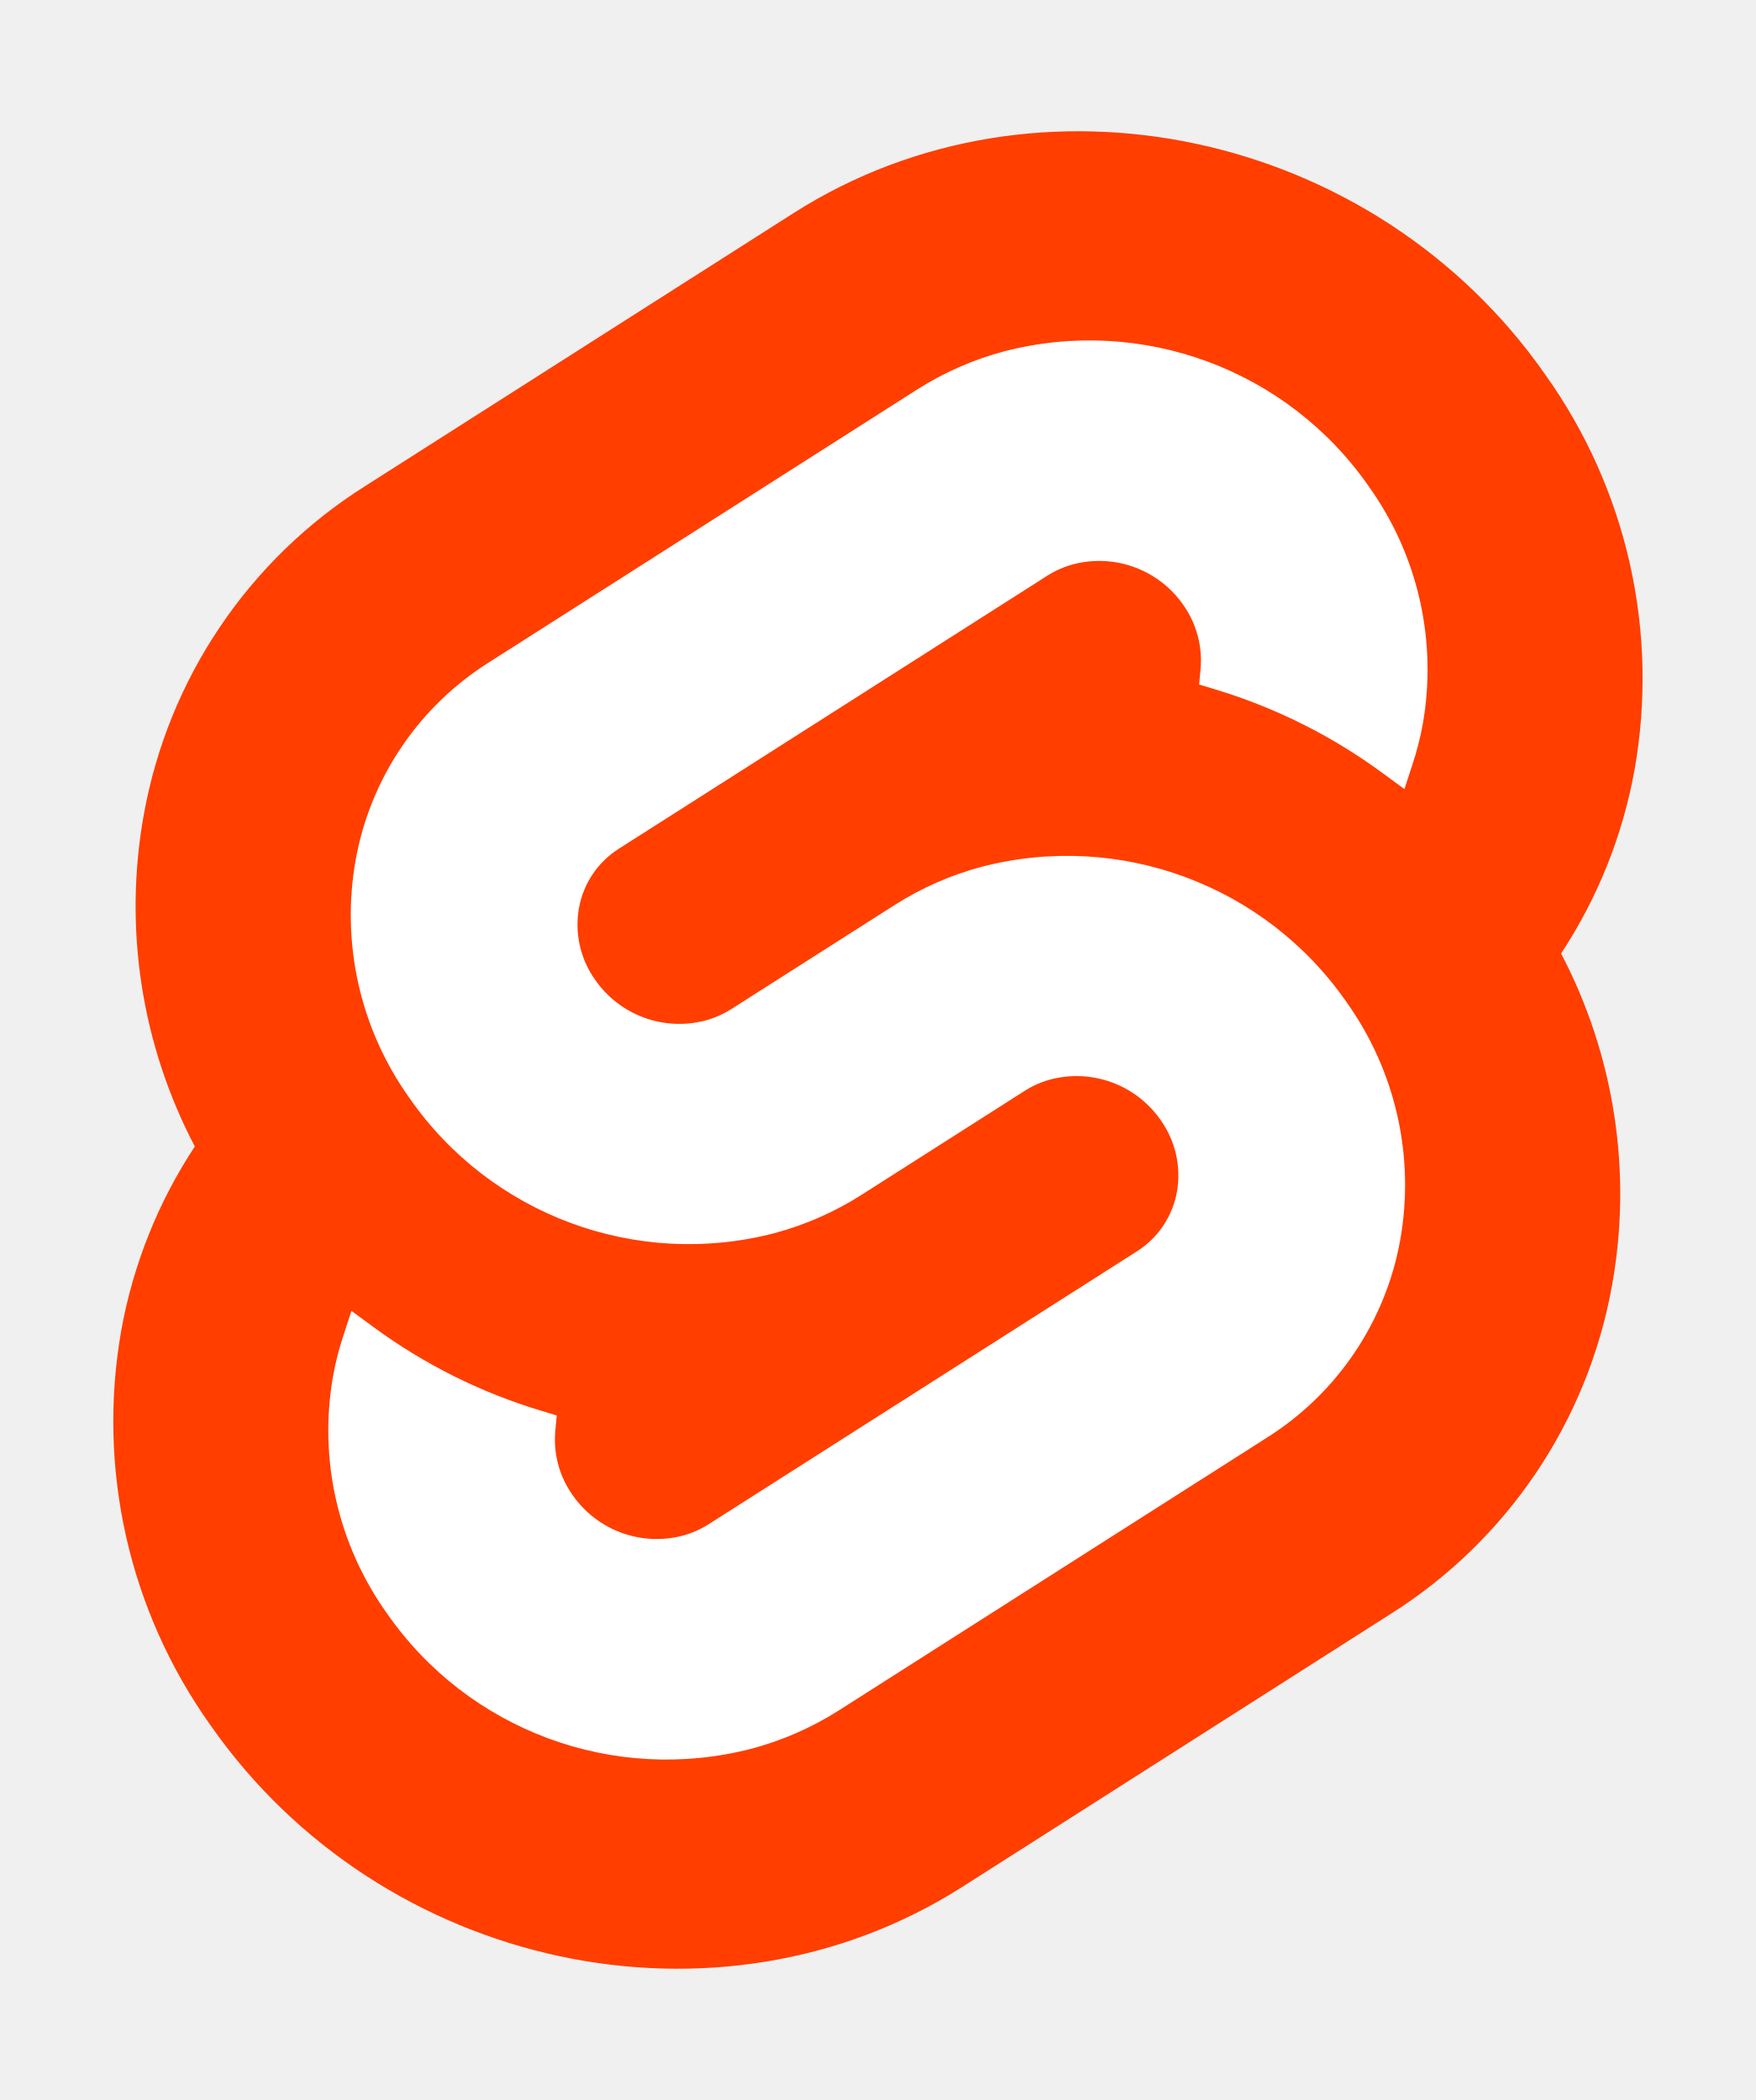
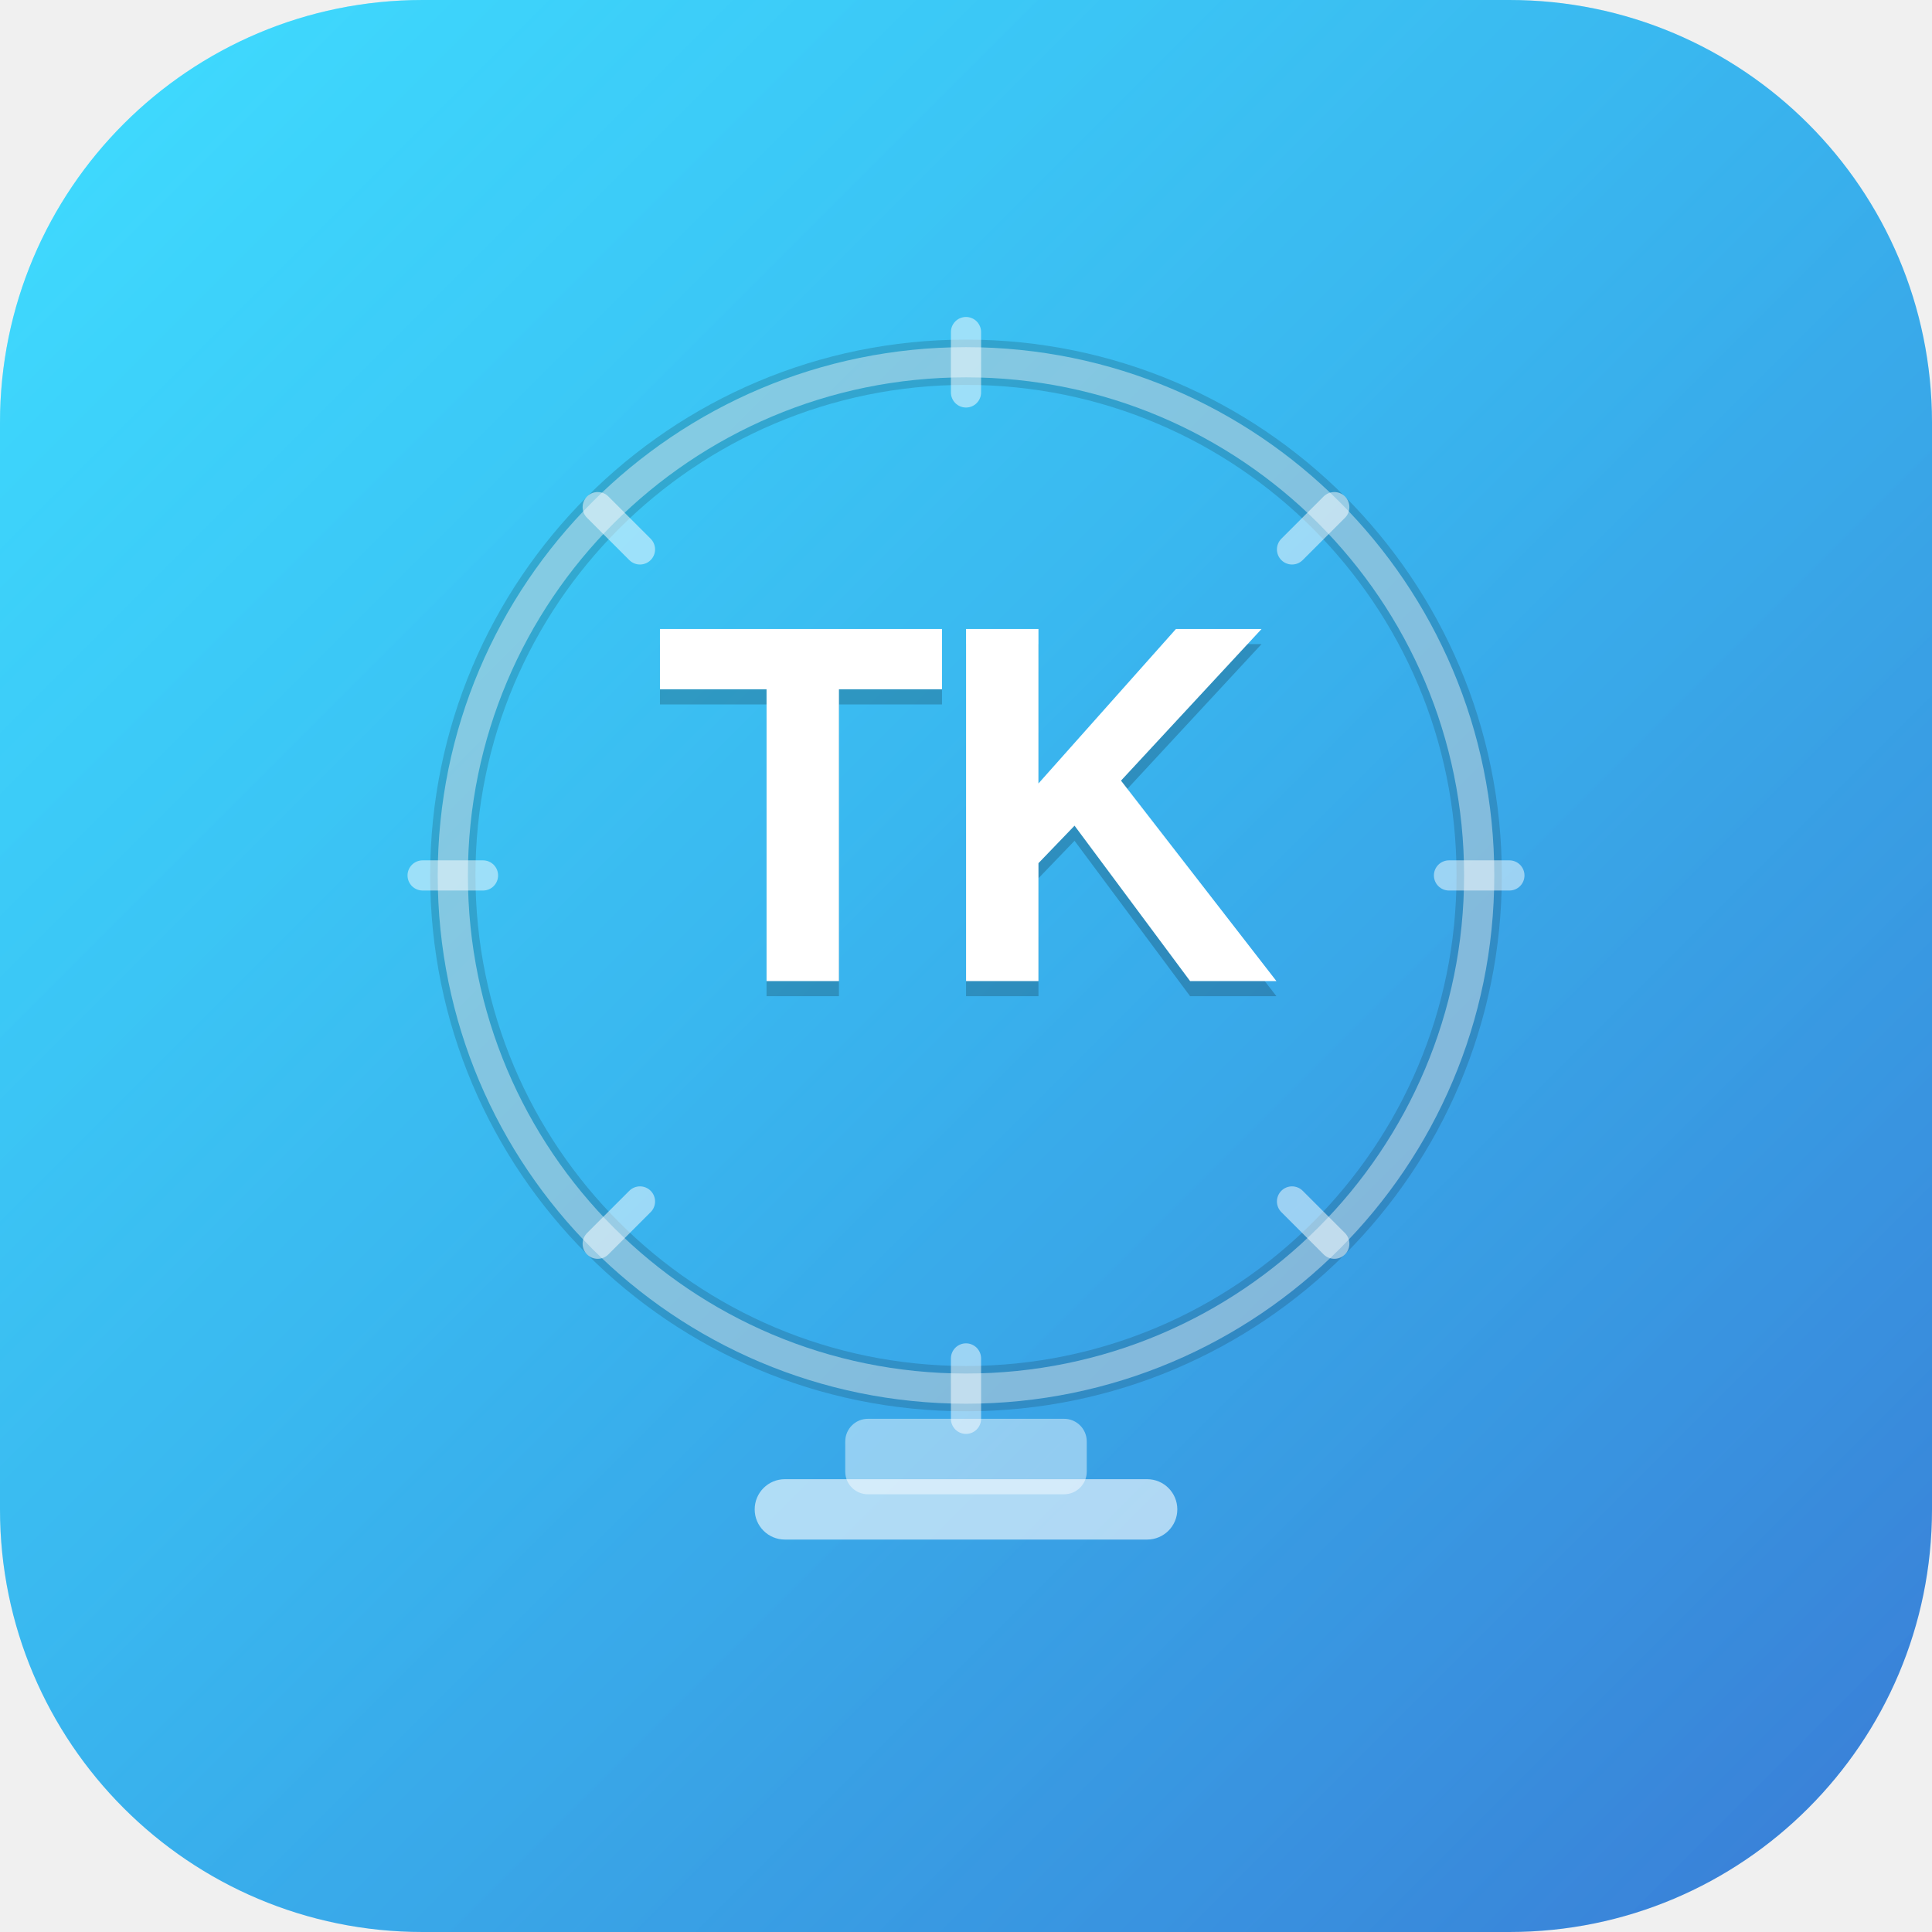
- <svg xmlns="http://www.w3.org/2000/svg" width="107" height="128" viewBox="0 0 107 128">
-   <path d="M94.157 22.819c-10.4-14.885-30.94-19.297-45.792-9.835L22.282 29.608A29.92 29.92 0 0 0 8.764 49.65a31.5 31.5 0 0 0 3.108 20.231 30 30 0 0 0-4.477 11.183 31.9 31.9 0 0 0 5.448 24.116c10.402 14.887 30.942 19.297 45.791 9.835l26.083-16.624A29.92 29.92 0 0 0 98.235 78.35a31.53 31.53 0 0 0-3.105-20.232 30 30 0 0 0 4.474-11.182 31.88 31.88 0 0 0-5.447-24.116" style="fill:#ff3e00" />
-   <path d="M45.817 106.582a20.72 20.72 0 0 1-22.237-8.243 19.17 19.17 0 0 1-3.277-14.503 18 18 0 0 1 .624-2.435l.49-1.498 1.337.981a33.6 33.6 0 0 0 10.203 5.098l.97.294-.09.968a5.85 5.85 0 0 0 1.052 3.878 6.24 6.24 0 0 0 6.695 2.485 5.8 5.8 0 0 0 1.603-.704L69.27 76.28a5.43 5.43 0 0 0 2.45-3.631 5.8 5.8 0 0 0-.987-4.371 6.24 6.24 0 0 0-6.698-2.487 5.7 5.7 0 0 0-1.6.704l-9.953 6.345a19 19 0 0 1-5.296 2.326 20.72 20.72 0 0 1-22.237-8.243 19.17 19.17 0 0 1-3.277-14.502 17.99 17.99 0 0 1 8.13-12.052l26.081-16.623a19 19 0 0 1 5.3-2.329 20.72 20.72 0 0 1 22.237 8.243 19.17 19.17 0 0 1 3.277 14.503 18 18 0 0 1-.624 2.435l-.49 1.498-1.337-.98a33.6 33.6 0 0 0-10.203-5.1l-.97-.294.09-.968a5.86 5.86 0 0 0-1.052-3.878 6.24 6.24 0 0 0-6.696-2.485 5.8 5.8 0 0 0-1.602.704L37.73 51.72a5.42 5.42 0 0 0-2.449 3.63 5.79 5.79 0 0 0 .986 4.372 6.24 6.24 0 0 0 6.698 2.486 5.8 5.8 0 0 0 1.602-.704l9.952-6.342a19 19 0 0 1 5.295-2.328 20.72 20.72 0 0 1 22.237 8.242 19.17 19.17 0 0 1 3.277 14.503 18 18 0 0 1-8.13 12.053l-26.081 16.622a19 19 0 0 1-5.3 2.328" style="fill:#fff" />
+ <svg xmlns="http://www.w3.org/2000/svg" width="128" height="128" viewBox="0 0 128 128">
+   <defs>
+     <linearGradient id="bg" x1="0%" y1="0%" x2="100%" y2="100%">
+       <stop offset="0%" stop-color="#00d2ff" />
+       <stop offset="100%" stop-color="#3a7bd5" />
+     </linearGradient>
+     <linearGradient id="shine" x1="0%" y1="0%" x2="100%" y2="100%">
+       <stop offset="0%" stop-color="rgba(255,255,255,0.25)" />
+       <stop offset="100%" stop-color="rgba(255,255,255,0)" />
+     </linearGradient>
+   </defs>
+   <rect width="128" height="128" rx="28" fill="url(#bg)" />
+   <rect width="128" height="128" rx="28" fill="url(#shine)" />
+   <circle cx="64" cy="58" r="34" fill="none" stroke="rgba(0,0,0,0.15)" stroke-width="3" />
+   <circle cx="64" cy="58" r="34" fill="none" stroke="rgba(255,255,255,0.4)" stroke-width="2" />
+   <g stroke="rgba(255,255,255,0.5)" stroke-width="2" stroke-linecap="round">
+     <line x1="64" y1="22" x2="64" y2="26" />
+     <line x1="64" y1="90" x2="64" y2="94" />
+     <line x1="28" y1="58" x2="32" y2="58" />
+     <line x1="96" y1="58" x2="100" y2="58" />
+     <line x1="39.6" y1="33.6" x2="42.4" y2="36.4" />
+     <line x1="88.4" y1="33.6" x2="85.6" y2="36.4" />
+     <line x1="39.6" y1="82.4" x2="42.4" y2="79.6" />
+     <line x1="88.4" y1="82.4" x2="85.6" y2="79.6" />
+   </g>
+   <text x="64" y="66" text-anchor="middle" font-family="'Arial Black', 'Helvetica', sans-serif" font-weight="900" font-size="32" fill="rgba(0,0,0,0.2)" letter-spacing="-1">TK</text>
+   <text x="64" y="65" text-anchor="middle" font-family="'Arial Black', 'Helvetica', sans-serif" font-weight="900" font-size="32" fill="white" letter-spacing="-1">TK</text>
+   <g transform="translate(64,102)">
+     <rect x="-14" y="-4" width="28" height="4" rx="2" fill="rgba(255,255,255,0.6)" />
+     <rect x="-8" y="-8" width="16" height="5" rx="1.5" fill="rgba(255,255,255,0.45)" />
+   </g>
</svg>
